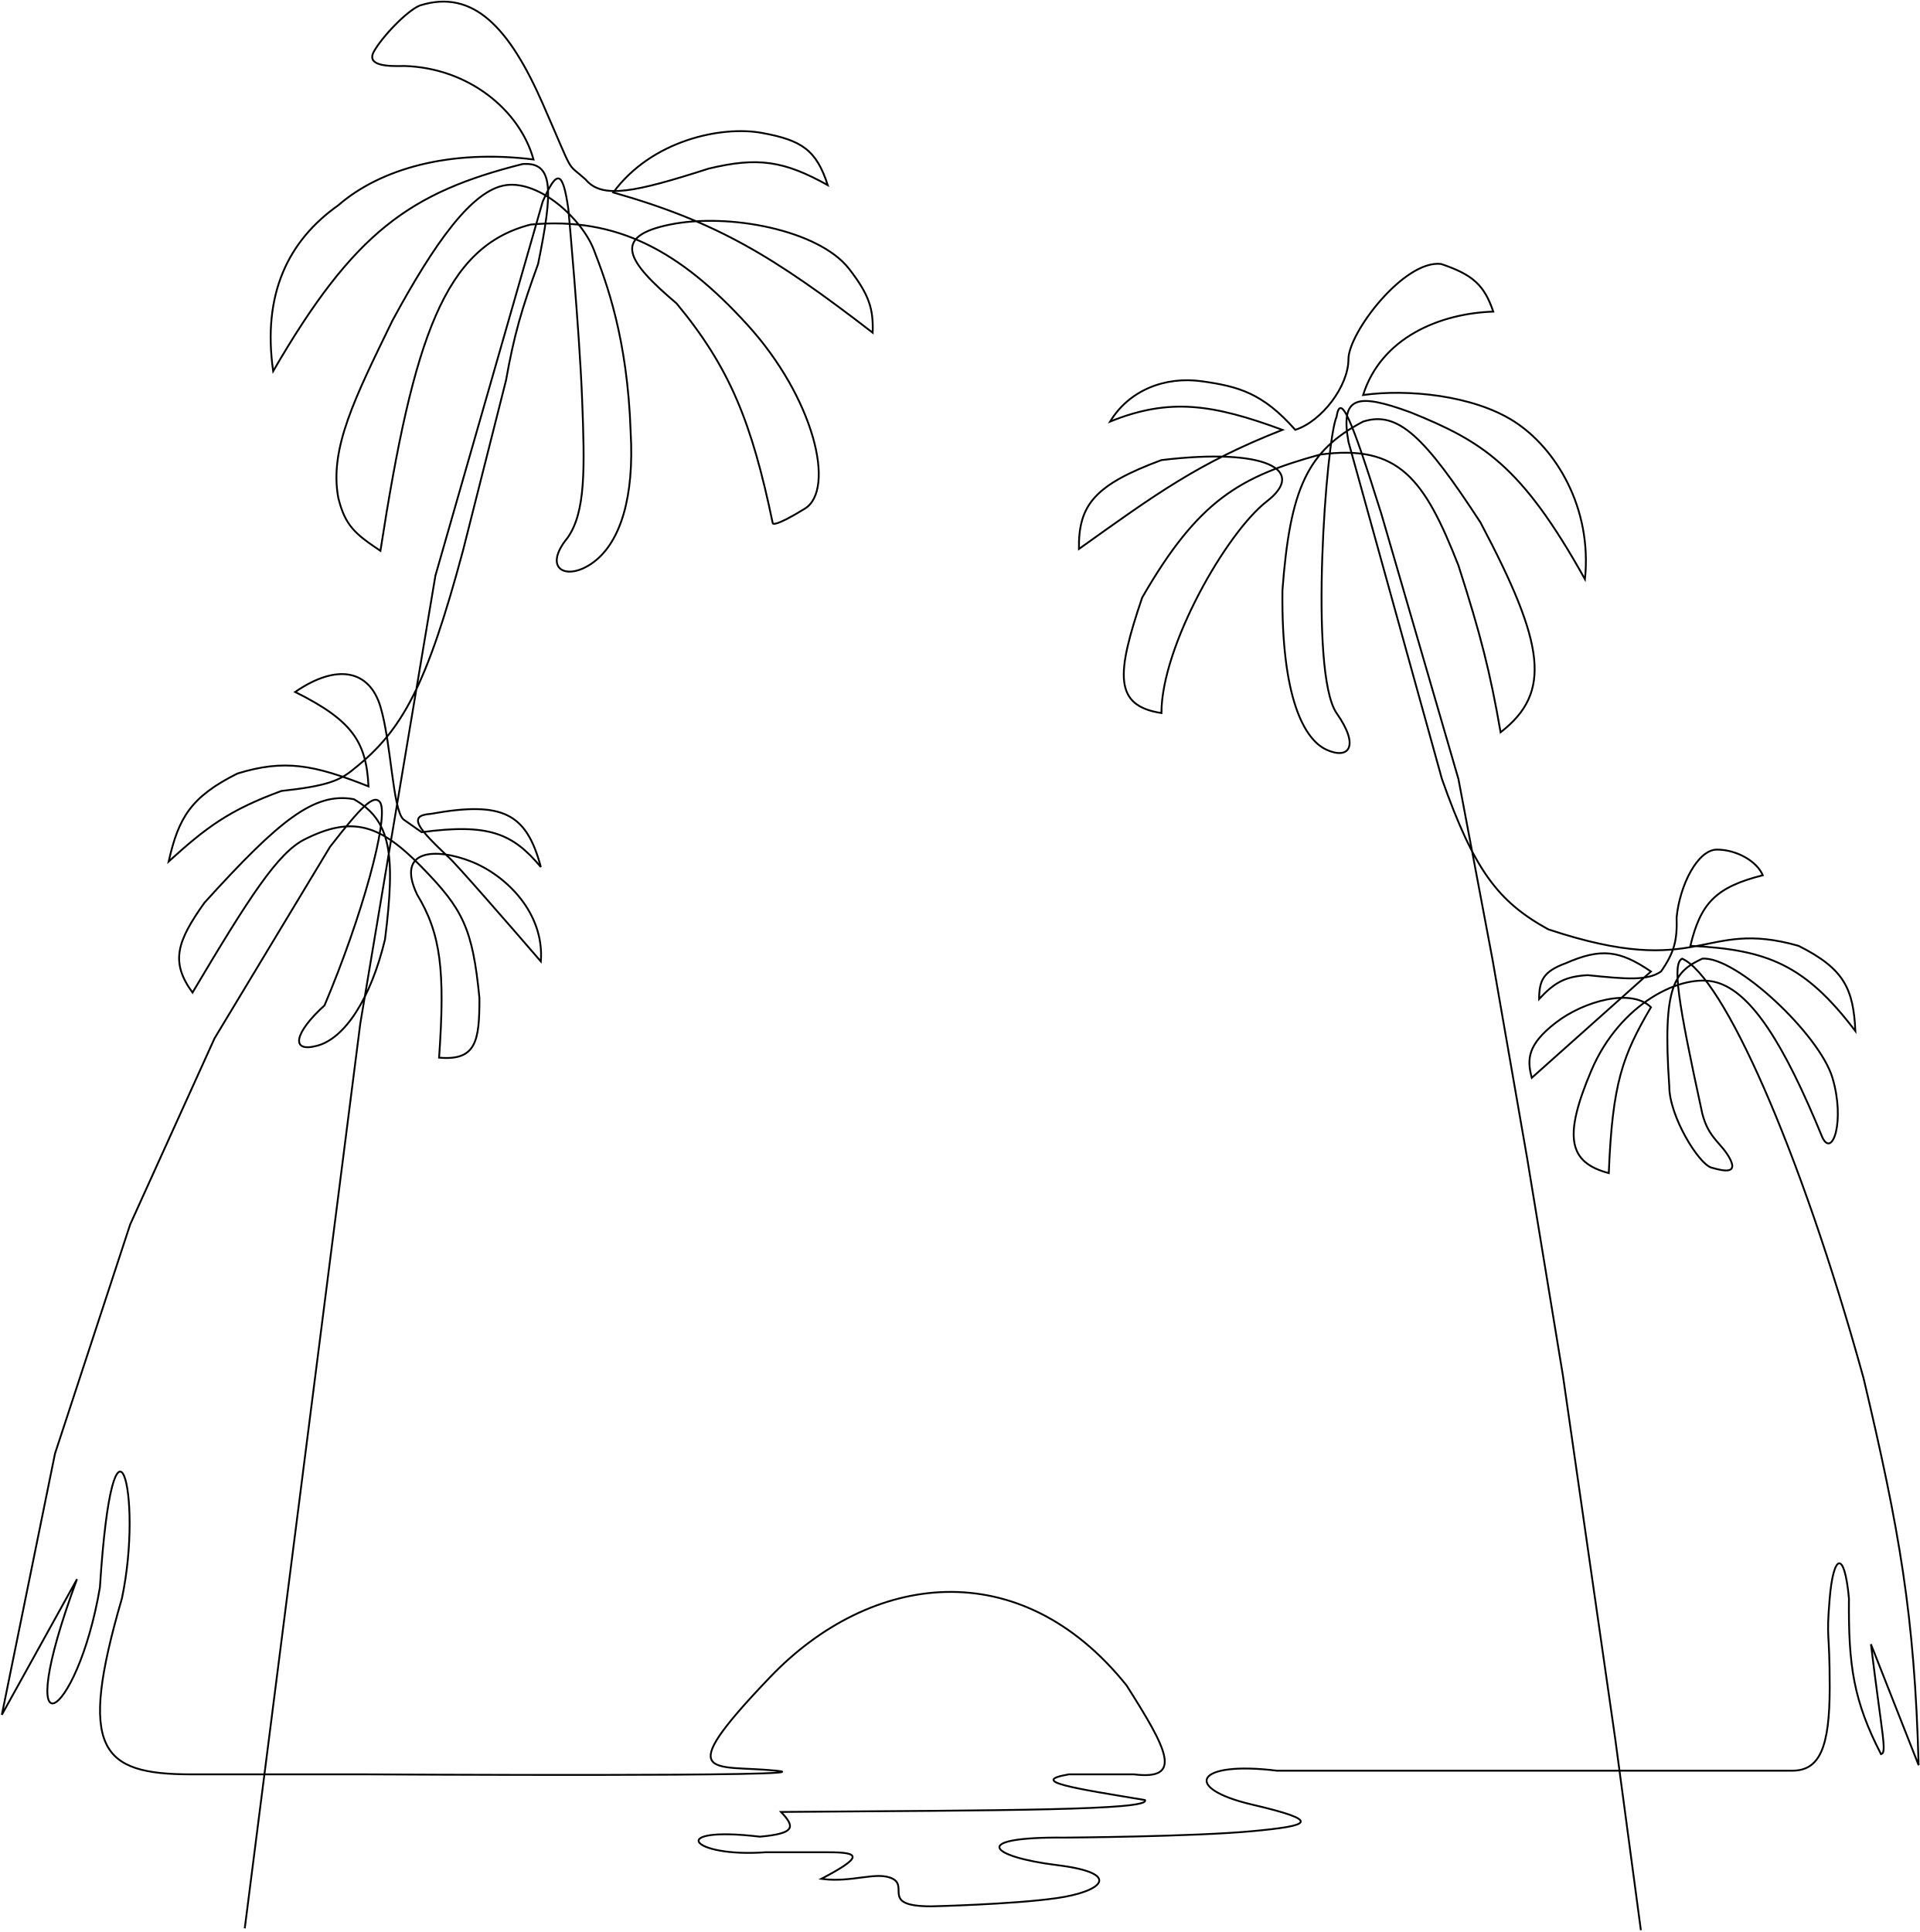
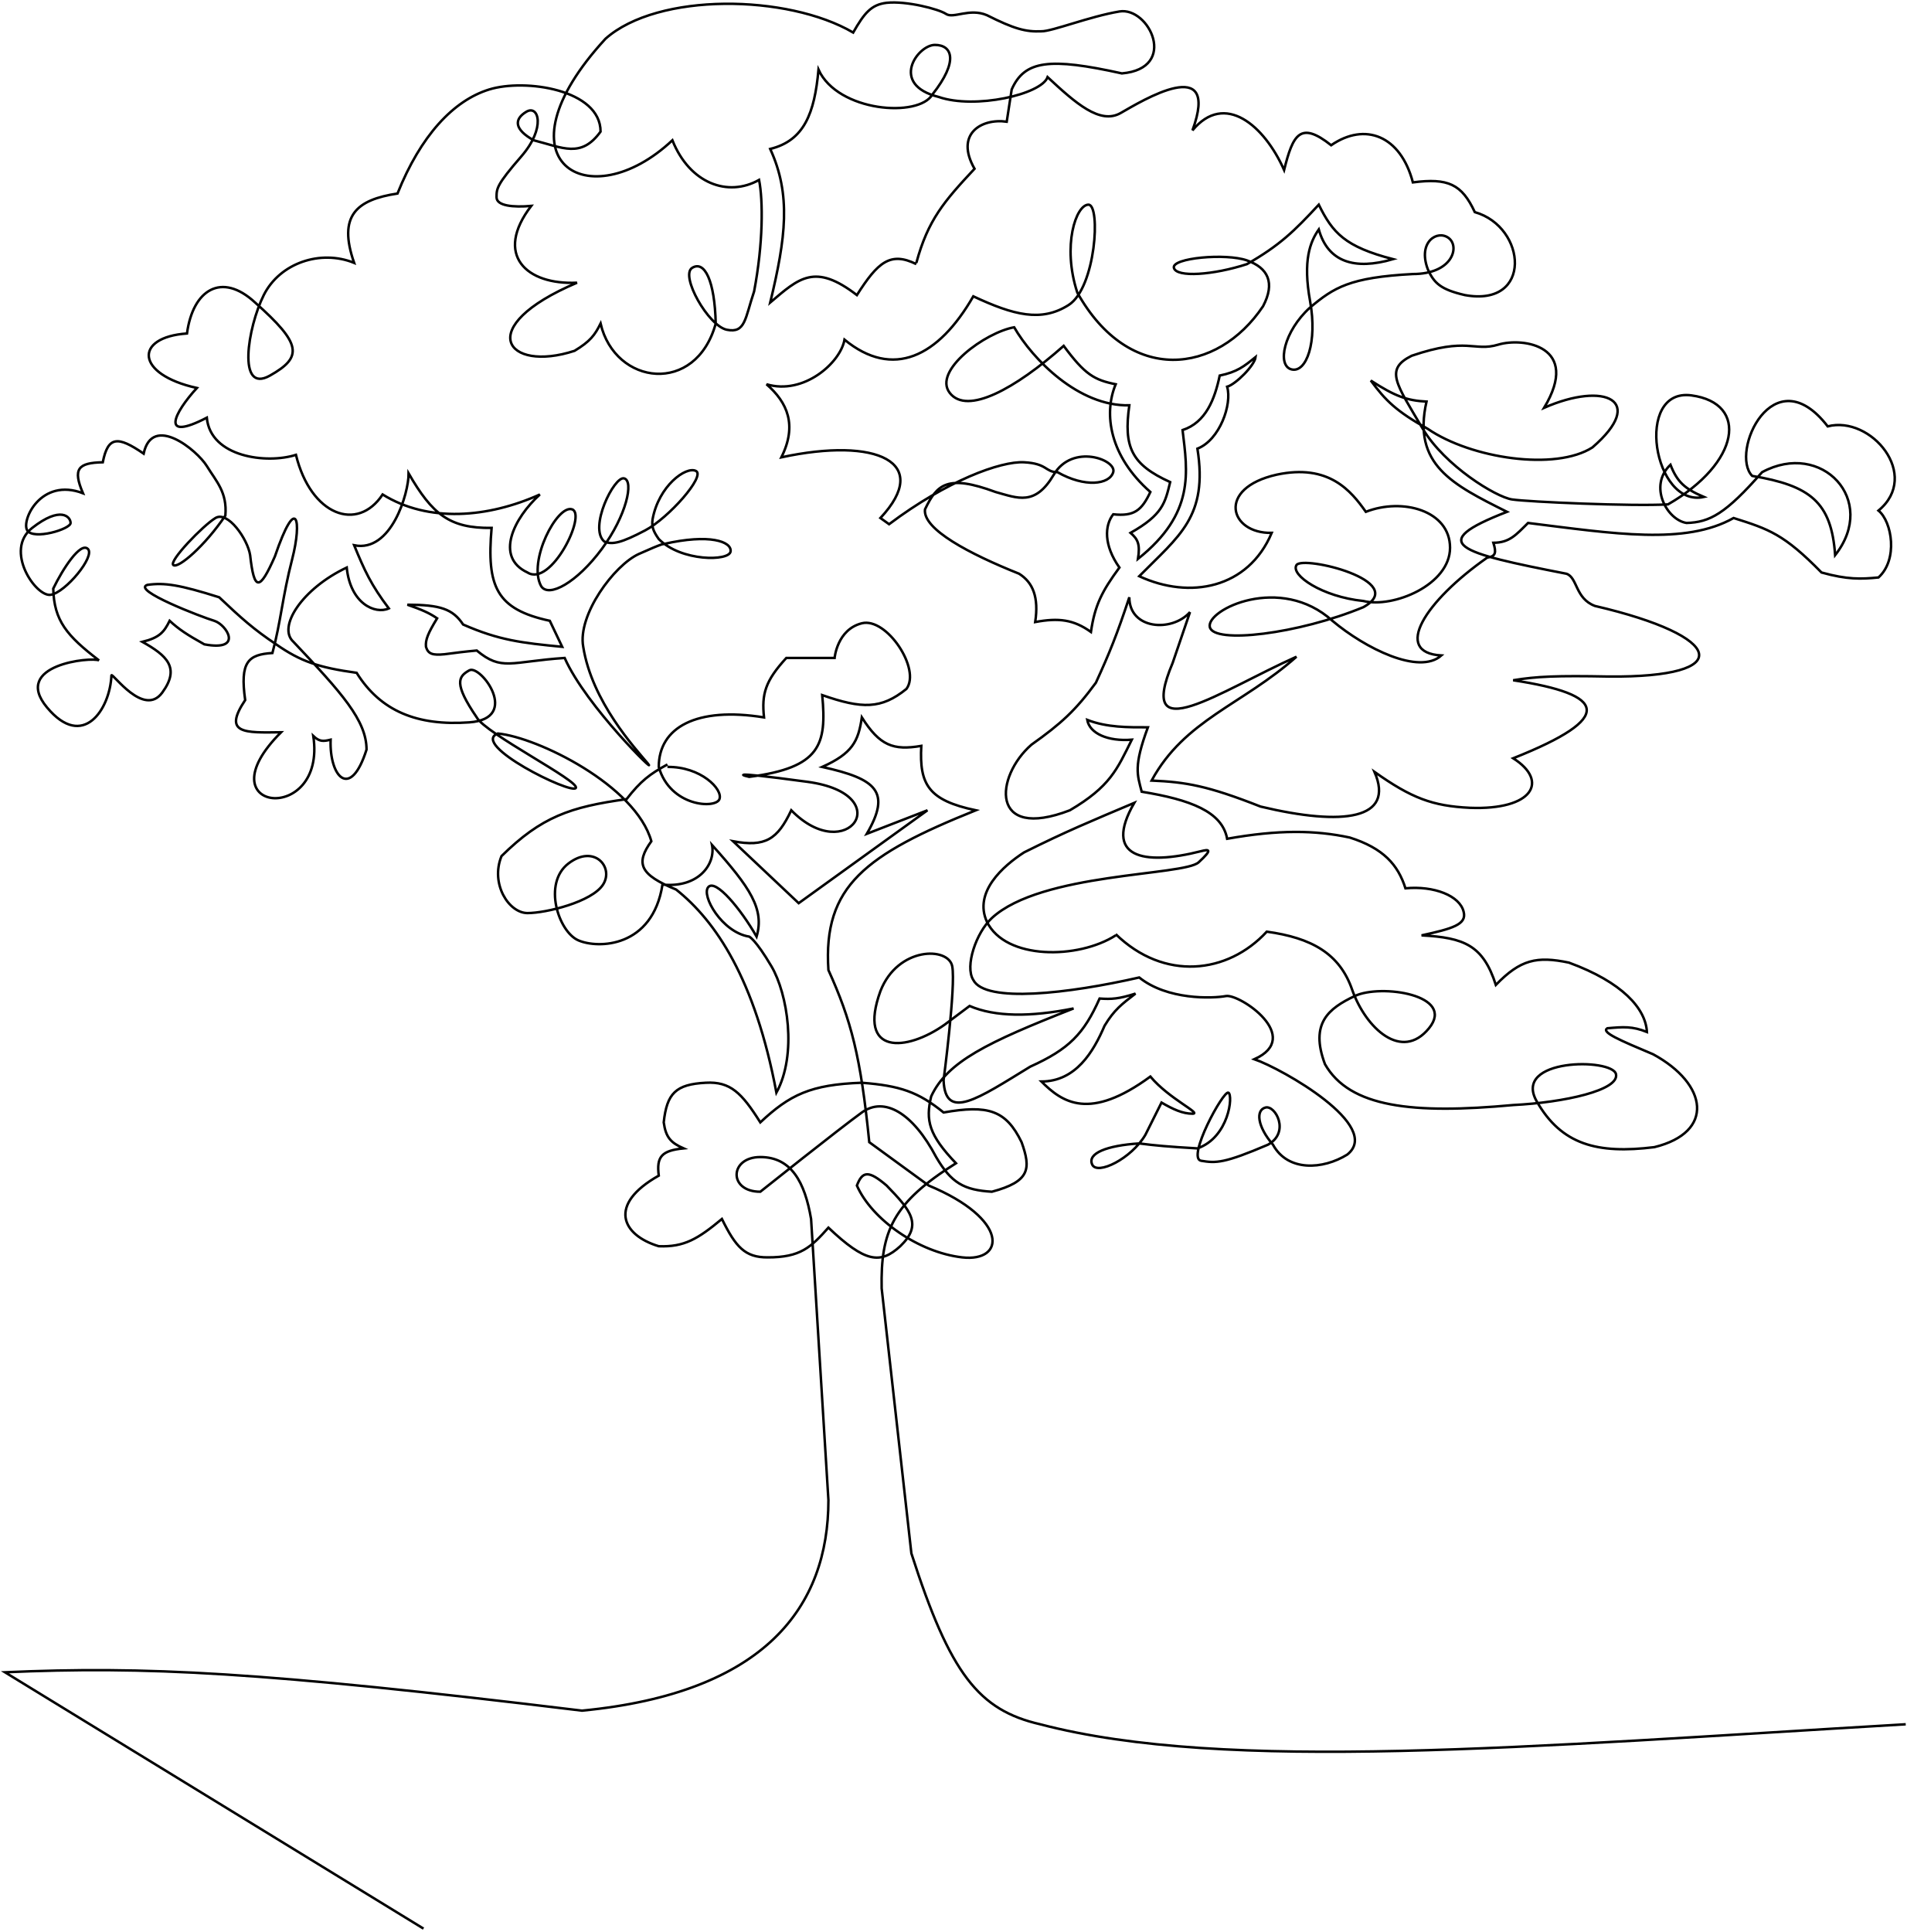
- <svg xmlns="http://www.w3.org/2000/svg" id="test2_svg" width="1047" height="1054" viewBox="0 0 1047 1054" fill="none">
-   <path class="1" d="M133.5 1052L196.5 558.5L237.5 314L296 110C303.942 91.952 306.969 93.118 310 114C310 114 316 179.5 317.5 217.5C319 255.5 319.5 279.5 309.5 293.5C295.405 310.741 309.5 317.5 324 306.5C338.5 295.5 346 271 344 236C342.28 184.035 330.5 153.5 324 136.5C317.5 119.5 294.5 98.448 276 101C257.5 103.552 236.881 132.72 214 175C193.634 216.945 179.569 244.593 184.5 271.5C188.234 286.888 193.816 291.334 207.5 300.5C225.621 183.664 242.5 134.5 289.5 122.5C336.704 118.145 371 137 407.5 177C444 217 456 267 439 277.5C422 288 421.5 285.5 421.5 285.5C410.001 230.16 398 200.5 369 165.5C341.732 142.401 333.5 129 365.5 122.5C397.5 116 446.5 125.5 463 146.5C474.044 160.722 476.431 168.342 476 181.5C421.806 139.698 390.991 121.082 334.5 105C355.477 76.5 393.5 68.5 415.5 72.5C437.5 76.5 445.281 81.914 451.5 101C427.7 87.802 413.527 85.476 386.5 92C346.566 104.808 328.455 108.737 319.5 98C308.127 87.713 314 97.5 296 56.5C278 15.5 258.355 -6.301 229 3C221.826 5.982 208.5 20 204 28C199.5 36 211.525 36.242 220.5 36C255.501 37.004 283.5 60 291 87C245.568 81.33 207.5 92 184.5 112C157.141 131.343 143 160.5 149 202.5C193.115 126.292 223.849 104.965 285 89.5C302.042 88.191 301.716 103.725 293.5 144C284.588 168.529 280.475 182.395 276 207.5L252.5 300.5C232.747 374.018 219.519 398.523 193 419.5C185.351 426.01 177.728 428.879 153.5 431.5C124.808 442.031 112.406 451.486 92 470C97.396 446 104.172 434.674 129.5 422C155.258 414.064 171.244 417.224 201 429C199.777 404.635 192.144 393.026 161 377.5C183.822 361.784 201.5 365.5 207.5 385.5C213.5 405.5 214.088 441.298 220 447L230 454C266.829 449.072 279.658 454.745 295 473C287.131 443.66 274.337 436.907 235 444C221.922 444.871 228.29 452.138 244.5 467.5C247.3 469.5 279.333 506.333 295 524.5C296.992 497.975 276 477.5 257 470C238 462.5 215.659 463.006 227.5 488C240.534 509.539 242.819 529.569 239.5 577C259.785 578.783 261.535 567.871 261.5 544.5C257.785 506.388 252.5 496 230 473C207.5 450 192.41 444.639 166 458C151.515 465.372 136.157 489.065 105 541.5C92.846 524.806 96.437 513.718 111.5 492.5C152.633 447.091 171.538 432.061 193 436C213.096 447.502 215.914 465.485 210 512.5C202.176 545.05 188 566.5 173 570.5C158 574.5 160.708 563.266 177 548.5C197.524 500.038 212 447 207.5 438C204.117 432.528 196.772 440.455 180 462L117 566.5L71 668L30 793L1 935.5L42 861.5C4.645 962.336 42 939.5 54.5 866C61.711 752.915 78.5 815 66.5 872C42.471 954.435 54.5 968 104.5 968C154.5 968 200 968 200 968C200 968 458 969.5 423.5 966C389 962.5 365.5 972 420 915C474.5 858 556 846.5 614.5 919.5C636.548 954.292 645.759 971.361 618.5 968H583C560.664 971.832 585.901 975.583 624.5 982C628.121 987.618 547.362 987.625 426 988.5C433.692 996.618 434.005 1000.24 414.5 1002C363.047 995.87 376.5 1013.5 417.5 1010.5H451.5C469.696 1010.45 470.584 1013.14 448 1025C464.736 1027.34 478.5 1020.5 487 1025C495.5 1029.5 480.5 1040 508 1040C508 1040 552 1039 576.5 1035.5C601 1032 613 1022 576.5 1017.5C540 1013 528 1002 581 1002.5C581 1002.5 651 1002 683 999C715 996 721.5 993.5 683 984.5C644.5 975.5 652 960.5 696.5 966C696.5 966 962.5 966 977.5 966C992.5 966 998 953.5 998 920.5C998 887.5 996 896 998 872C1000 848 1006 845 1008.5 872C1008.15 908.905 1011.06 927.993 1026 957C1029.33 956.115 1026.69 947.839 1020.5 897L1046.5 963C1044.31 881.071 1036.03 834.789 1016.5 752C981.613 625.482 939.5 532.5 917.5 523C912.194 525.614 914.831 544.841 928.5 607.5C931.967 621.13 939 623.5 943.5 632C948 640.5 940.5 639 933.5 637C926.5 635 910.399 608.795 910.5 592.5C906.579 536.66 913.79 530.013 928.5 523C946.987 521.496 992.5 564.5 999.5 588C1006.5 611.5 999.5 632 994 620.5C973.219 569.797 955.5 541.58 936.5 536C917.5 530.42 883.5 547.5 868 584C852.5 620.5 855.687 634.206 877.5 640C879.488 590.674 885 576 900.5 549.5C889.878 538.997 864 546 848.5 558C833 570 832.862 577.975 835.5 588L900.5 530C883.467 518.401 873.33 517.022 854 525.5C841.817 529.995 839.585 534.715 839.5 545C848.223 535.681 853.975 532.708 866 532C887.171 534.176 898.575 535.147 906 530C913.392 519.341 914.879 512.804 914.5 500.5C916.198 482.868 926 463.5 936.5 463.5C947 463.5 958.189 469.653 961.5 477.5C935.979 483.946 927.621 492.618 922 516C963.778 518.048 984.373 526.067 1012 562.5C1010.91 539.478 1005.96 528.485 981 516C927.894 500.859 928.5 534.965 844.5 507C816.874 491.83 804 474.466 786.5 425L735.5 241C731.123 216.376 739.688 214.037 769.5 225C808.284 240.741 829.698 253.449 864.5 316C868.537 276.921 848.5 244.5 826 230C803.5 215.5 767.517 212.143 743.5 215.5C753.291 184.369 785 171 814.5 170C809.595 155.579 803.417 149.844 786 144C765.883 141.676 735.5 181.5 735.5 196C735.5 210.5 721.155 229.743 706.5 234.5C688.749 214.404 675.5 210.806 655.5 208C635.5 205.194 615.851 212.855 605.5 230C637.914 216.855 661.5 220.5 699.5 234.5C653.556 252.551 630.275 269.671 588.5 299.5C588.158 275.368 597.146 264.496 633.5 251C690.694 244.111 713 256.5 691 273.5C669 290.5 633.5 352.5 633.5 389C607.409 385.039 608.838 367.745 623 326C653.623 272.853 676.226 260.041 720 248C762.901 242.217 776.903 261.008 795.5 308.5C807.707 346.499 812.706 366.379 818.5 399.5C846.557 377.74 842.758 351.681 807.5 285C777.053 238.299 762.519 223.848 743.5 230C712.931 246.058 703.667 266.753 699.5 322C698.798 380.988 711.5 403.5 723.5 409C735.5 414.5 742 407.5 729 389C713.762 366.719 723.5 239 729 227.5C731.101 214.119 736.749 227.019 753.5 280.5L795.5 425L814 523L833 632L852.5 750.5L881 948.5L895 1053" stroke="black" />
+ <svg xmlns="http://www.w3.org/2000/svg" id="test2_svg" width="770" height="780" viewBox="0 0 770 780" fill="none">
+   <path class="1" d="M171 778.635L2 675.135C58.789 672.68 104.745 674.815 235 690.635C309.015 683.456 334.5 648.635 334.5 605.635L327.5 492.135C324.975 477.221 319.5 467.135 307 467.135C294.5 467.135 294 481.135 307 481.135C307 481.135 339 455.635 348 449.135C357 442.635 368.5 449.135 378 467.135C384.125 477.587 389.157 480.446 400.5 481.135C415.956 477 416.329 471.852 412.5 461.135C406.156 448.081 398.868 446.009 381 449.135C370.717 440.794 363.364 438.337 348 437.135C327.305 437.849 318.881 442.006 307 453.135C299.507 441.231 294.913 436.582 285 437.135C272.795 437.76 269.27 441.461 268 453.135C268.859 459.215 270.825 461.327 276 463.635C267.123 464.518 265.016 466.993 266 474.635C245.287 486.279 251 498.635 266 503.135C276.242 503.536 281.77 500.215 291.5 492.135C297.052 503.405 300.809 507.716 310 507.635C323.225 507.667 327.448 503.567 334.5 495.635C349.372 509.732 355.438 510.483 363.5 503.135C372.588 494.425 367.853 488.791 358 478.635C350.7 472.404 348.231 472.782 346 478.635C352.032 492.406 371 505.635 388.5 507.635C406 509.635 407.5 492.135 375 478.635L351 461.135C347.541 426.511 343.688 411.891 334.5 391.635C332.239 357.678 349.546 345.028 394 327.135C374.948 323.117 371.165 316.816 372 301.135C360.638 303.069 355.233 301.038 348 289.635C346.575 299.356 344.163 304.168 332 309.635C354.033 314.488 359.886 319.673 350 336.635L374.5 327.135L322.5 364.635L296 339.635C309.05 342.076 313.952 338.878 319.5 327.135C342.089 350.211 363 320.635 326 315.635C289 310.635 302.5 313.635 302.5 313.635C331.36 309.933 333.874 300.617 332 280.635C348.093 286.239 355.827 286.368 366 278.135C371.968 270.169 358 249.135 348 251.635C338 254.135 337 265.635 337 265.635H317.5C308.975 274.931 307.49 280.195 308.5 289.635C281.261 285.234 266 293.635 266 309.635C270.566 325.704 289 326.635 290.5 322.635C292 318.635 282.914 309.444 269.5 309.635M269.5 308.635C262.389 312.489 258.68 315.321 253 322.635C230.281 325.785 218.66 329.723 202.5 345.635C197.901 356.91 205.5 368.635 213 368.635C220.5 368.635 239 364.135 243.5 357.135C248 350.135 239.905 340.644 229.5 348.635C219.095 356.626 225.5 376.135 233.5 379.635C241.5 383.135 263.5 382.635 267.5 357.135C282.333 358.567 289 348.635 287.5 341.135C303.043 358.424 308.731 367.108 305.5 378.135C299.048 366.861 288.977 354.785 286 358.135C283.023 361.485 291.519 376.404 302.5 378.135C302.5 378.135 305 379.135 311.5 390.135C318 401.135 321.963 425.692 313.5 441.135C304.913 395.341 288.958 371.788 273 359.135C258.355 353.136 256.5 348.635 263 339.635C256.739 317.12 217 297.635 201 296.135C189.664 300.546 230.723 320.868 232.5 318.135C234.277 315.402 196 296.135 192.5 289.635C183.17 275.973 185 273.135 189.5 270.635C194 268.135 210.5 290.135 189.5 291.635C168.5 293.135 153.69 287.135 144 271.635C128.582 269.495 121.411 267.029 111.5 260.135C102.476 254.103 97.451 249.606 88.5 241.135C72.477 236.075 66.386 235.149 59.5 236.135C53.002 238.224 81.5 249.135 86.5 250.635C91.5 252.135 98.5 263.135 82.5 260.135C75.534 256.246 72.327 254.149 68.5 250.635C66.235 255.211 64.402 257.428 57.5 259.135C67.266 264.618 72.924 269.538 65.5 279.635C58.076 289.731 45.5 271.635 45 272.635C44.428 286.428 33.477 302.979 19 285.635C4.523 268.29 37 265.135 40 266.635C26.978 256.672 21.812 250.585 21.5 237.635C25.304 229.75 32.5 218.635 35.5 221.635C38.5 224.635 26.5 239.135 20.5 240.135C14.5 241.135 1.5 222.135 13 213.135C24.5 204.135 28.5 208.635 28.5 211.135C28.5 213.635 13.5 218.135 11 214.135C8.5 210.135 16.5 192.635 33.5 199.135C29.296 189.288 31.466 186.836 41.5 186.635C43.588 176.139 47.449 175.892 58 183.135C61.502 166.916 79.579 181.779 83.5 188.135C87.421 194.49 91.779 198.725 91 208.135C82.804 220.308 72 229.635 70 228.135C68 226.635 82 212.135 87 209.135C92 206.135 100 217.635 101 224.135C102.615 238.709 104.797 238.726 111 224.635C119.779 198.979 122 210.135 118 225.635C114 241.135 113.452 250.776 110 263.635C100.229 264.245 96.808 267.145 99 282.635C89.861 296.321 98.766 295.834 113.5 295.635C81.072 327.942 132 333.635 126.5 297.135C129.004 299.535 130.604 299.33 133.5 298.635C132.967 313.692 141.5 323.135 148 302.635C148.007 290.87 137.978 279.728 118.5 259.135C111.877 253.194 122 237.635 140 229.135C141.476 243.73 151.5 248.135 157 245.635C149.836 236.114 147.22 230.414 143 220.135C158.023 223.2 165 199.135 165 191.135C174.539 207.6 181.455 213.347 198.5 213.135C196.456 236.774 200.353 245.985 222 250.635L227 261.135C210.642 259.552 201.53 258.51 187 252.135C182.789 245.778 177.647 244.182 164.5 244.135C170.319 246.184 173.195 247.368 176.5 249.635C172.797 255.707 171.735 258.289 172 261.135C172.873 264.056 174.654 264.599 179.5 264.135C184.545 263.484 187.362 263.095 192.5 262.635C202.637 271.029 206 267.135 228 265.635C236.703 285.302 266.5 314.135 261.5 308.135C256.5 302.135 239 283.286 235.5 261.135C233.13 248.287 248 228.135 258 223.635C268 219.135 268 219.635 268 219.635C286.561 215.386 295.5 218.635 295 222.635C294.5 226.635 275.049 226.779 266 217.635C263.704 214.366 263.089 212.607 263.5 209.635C265.986 196.127 277 188.135 281 190.135C285 192.135 270 209.135 260.5 214.135C251 219.135 247.259 220.014 244 218.635C237.577 213.13 248 192.135 252 193.135C256 194.135 253 208.135 243 221.635C233 235.135 221.572 241.522 218.5 236.635C213 226.635 225 203.635 231 205.635C237 207.635 222.5 237.135 213 231.135C199.63 224.895 207.5 209.135 218 199.635C197.061 209.053 173 211.135 154.5 199.635C144.383 214.988 125.5 208.135 119.5 183.635C107.785 187.382 85 184.635 83.5 168.635C64.286 178.579 70.372 166.584 79.5 156.635C54.645 151.166 54 136.135 75.5 134.635C77.861 116.959 89.5 109.635 103 122.135C121.827 138.883 122.349 144.126 109 151.635C95.651 159.144 100 132.135 106.5 119.135C113 106.135 129.5 100.635 143 106.135C136.312 86.99 144 80.635 160.5 78.135C169.879 54.759 183 40.635 197.5 36.135C212 31.635 242.5 36.135 242.5 53.135C234.667 63.956 227.3 59.649 215.5 56.635C207.606 52.255 207.5 48.135 212.5 45.135C217.5 42.135 220.5 51.635 210.5 63.135C200.5 74.635 200.5 76.135 200.5 79.635C200.5 83.135 207.225 83.773 214.5 83.135C199.364 102.891 212.5 115.135 233 114.135C190.524 132.126 204.5 150.635 232 141.635C238.343 137.799 240.171 135.294 242.5 130.635C248.389 155.656 281 159.635 289 130.635C288.603 113.261 284.496 105.076 279.5 108.135C274.504 111.194 286 131.635 293.5 133.135C301 134.635 300.801 128.608 304.5 117.635C308.179 98.267 308.144 81.009 306.5 72.635C293.965 79.698 278.5 74.135 271.5 56.635C237.781 88.32 198.723 65.388 244.5 15.635C265.627 -3.123 318 -2.365 344.5 13.135C349.024 5.208 351.816 1.868 358 1.135C365.957 0.287 379 3.635 382 5.635C385 7.635 391.5 3.135 398.5 6.135C409.502 11.668 414.186 12.926 420.5 12.635C424.807 12.698 440 6.635 452 4.635C464 2.635 476 27.635 453 29.635C423.772 23.175 413.702 24.35 408.5 36.135L406.5 49.135C396.202 47.681 385.5 54.135 393.5 68.135C381.249 81.246 374.701 88.777 370 106.135M370 106.635C359.468 101.428 354.414 105.908 346 119.135C328.983 106.04 322.628 112.272 311 122.135C317.325 95.955 319.5 78.635 311 60.135C324.707 56.751 328.889 45.764 330.5 28.135C338.319 45.208 371.023 47.629 376.5 38.135C387.187 24.64 384.5 18.135 377.5 18.135C370.5 18.135 359 34.135 379 39.135C393.663 44.221 420.5 38.135 423 31.135C434.329 41.677 444.168 50.39 452.5 45.635C460.832 40.88 493 21.135 481.5 52.635C494.506 36.903 510.5 50.635 518.5 68.635C522.079 54.282 525.003 48.731 537.5 58.635C551.099 49.254 565.5 54.635 570.5 73.635C584.644 71.81 590.233 74.279 595.5 85.635C616.5 91.635 619 124.135 591.5 119.135C581.793 116.896 579.014 114.352 576.5 108.635C572.353 97.545 580.5 92.635 585 96.135C589.5 99.635 586.5 110.635 570.5 110.635C544.882 111.99 538.61 116.117 529 124.135C518.345 133.733 515.5 147.635 521.5 149.135C527.5 150.635 532 138.135 529 121.635C526 105.135 529 97.635 532.5 92.635C536.227 105.858 547 109.135 562.5 104.635C543.082 99.616 538.122 94.052 532.5 82.635C522.577 93.35 516.713 99.069 503.5 106.635C489.995 111.043 475 112.135 474 108.135C473 104.135 495 102.135 503.5 105.135C512 108.135 515 114.135 510 123.635C491.561 151.141 456 155.635 435 118.135C428.781 99.138 434.5 82.635 439.5 82.635C444.5 82.635 442.5 116.135 431.5 123.135C420.5 130.135 409.363 127.282 393 119.635C378.885 144.166 360.5 153.135 341 137.135C339.371 146.451 324.5 159.635 309.5 155.135C317.945 162.444 322 171.635 315.5 184.635C354.073 176.319 376.5 186.635 355.5 209.135L359 211.635C382.4 194.057 404 186.135 413.5 186.635C423 187.135 422 190.635 427 190.635C438.049 196.937 448 195.635 449.5 190.635C451 185.635 433.028 178.873 425.5 191.635C417.972 204.397 411 201.135 402 198.635C382.438 191.419 378.379 195.526 373.5 205.635C372.482 213.668 391.5 223.635 411.5 231.635C417.119 235.184 419.5 241.135 418 251.135C427.502 249.368 433.5 250.135 440.5 255.135C442.086 244.242 445.011 238.653 452 229.135C445.603 220.08 446 212.135 449.5 207.635C457.98 208.532 460.978 206.081 464.5 198.635C448.058 184.197 445.5 167.135 450.5 155.135C441.913 153.401 438.098 151.29 429.5 139.635C409.87 157.025 390.5 167.635 383.5 158.635C376.5 149.635 398 134.135 409.5 132.135C416.985 145.049 435.5 164.135 456 163.635C453.615 180.561 456.88 187.539 472.5 194.635C470.441 203.041 469.53 207.776 456.5 215.135C459.409 217.682 460.449 219.639 459.5 225.635C482.621 207.202 479.501 190.621 477.5 173.635C486.919 170.552 490.5 161.135 492.5 151.635C499.605 150.14 502.256 147.977 507 144.135C506.602 147.527 499 155.135 495.5 156.135C497.59 163.222 492.5 177.635 483.5 181.135C487.844 208.637 476.104 216.309 460 232.635C480.413 242.096 504 237.635 513.5 215.135C496.532 215.516 491 197.135 515.5 191.635C536.53 187.147 545.5 198.135 551.5 206.635C566.342 200.84 585.5 206.135 585.5 221.135C585.5 236.135 562.5 245.635 550.5 242.635C533.848 240.953 521 232.135 523.5 228.135C526 224.135 569.5 234.635 550.5 245.135C524.321 255.956 490 260.135 488.5 253.135C487 246.135 517 231.635 538 250.635C551.306 261.781 573 272.635 582 264.635C562.102 263.481 575.5 242.635 600.5 225.135C604.023 224.617 604.216 223.049 603 219.135C609.534 219.093 612.123 215.966 617 211.135C651.776 215.454 680.5 220.135 700 209.135C714.331 213.663 720.291 215.627 735.5 231.135C745.96 234.038 751.41 233.827 758.5 233.135C766.474 225.963 764 210.635 758.5 206.135C775.773 191.862 755.5 167.635 738 172.135C715.976 143.623 698.384 182.787 707.5 192.135C730.878 196.053 739.5 202.635 741 224.135C758.528 201.892 735.5 177.635 711.5 190.635C696.785 207.383 690.425 210.874 681 211.135C673.04 209.908 665.5 196.135 674.5 187.635C677.247 194.663 680.372 197.375 688 200.635C667.645 205.169 659.705 156.479 683 159.635C706.295 162.79 702.606 186.932 673.5 203.635C659.117 204.458 617 202.635 610.5 201.635C604 200.635 583.5 188.135 574.5 173.135C563.683 154.796 559 149.135 570 143.635C592.772 135.882 595 142.135 605 139.135C615 136.135 638.5 139.635 623.5 164.635C647.981 153.885 665 161.635 643 180.635C628.084 190.203 594 185.135 576.5 173.135C563.681 165.981 559.408 161.621 553.5 153.635C563.281 159.994 568.168 161.732 576 162.135C570.219 187.633 586.5 195.635 608.5 206.635C575.304 219.51 589 223.135 632.5 231.635C637 233.135 636 241.635 644 244.635C696.625 256.857 701.5 273.635 649.5 273.135C628.776 272.727 620.406 273.082 611 274.635C648.651 280.377 652.5 289.635 611 306.135C625.563 315.371 619 327.135 593.5 326.135C578.384 325.408 569.966 322.232 555 311.635C563.312 330.805 542.5 333.635 509 325.635C487.492 317.155 478.73 315.739 465 315.135C478.374 290.563 501.5 284.635 523.5 265.135C492.436 279.039 458.5 303.135 473.5 267.635L480.5 247.135C473.139 255.381 456 254.135 456 241.135C451.02 256.204 448.029 263.566 442.5 275.635C434.338 286.773 428.483 292.134 416.5 300.635C401.716 313.491 399.5 339.635 432 327.135C448.314 317.522 451.034 310.644 457 298.635C447.334 299.397 440 296.135 439 290.635C447.039 293.749 455.5 293.635 463.5 293.635C457.666 309.423 459.204 312.697 461 319.635C480.626 322.853 493.5 327.635 495.5 338.635C516.249 334.934 531 335.135 545 338.135C558.577 342.429 564.5 349.135 567.5 358.635C579.043 357.536 589.5 361.635 591 368.135C592.338 373.238 586.429 374.935 574 377.635C591.231 378.547 598.841 381.623 604 397.635C613.95 387.353 620.54 385.942 633.5 388.635C655.042 396.512 664.5 407.135 665 416.635C659.086 414.276 655.465 414.573 649 415.135C646.441 416.739 653.942 419.919 667.5 425.635C689.639 437.662 692.5 457.135 668 463.135C644.918 465.982 630.5 462.135 620.5 444.635C610.5 427.135 651 427.135 652.5 433.635C654 440.135 631.572 445.115 611 446.135C570.435 449.883 545 447.135 535 429.635C528.801 413.091 536.5 407.135 547 402.135C557.5 397.135 588 401.635 577 415.135C566 428.635 551.5 415.135 546 399.635C540.925 384.895 529.5 378.635 511.5 376.135C495.705 393.291 470 396.135 450.5 377.135M450.5 377.635C435.442 387.313 406 387.635 398.5 372.135C393.036 360.201 405 349.635 413.5 344.135C430.732 335.532 440.543 331.523 458 324.135C445.278 346.174 461.5 349.635 485 343.635C487.975 342.891 490 342.635 484 348.135C478 353.635 420.452 352.226 400.5 370.635C394.152 376.506 389.5 390.135 393 395.635C397.833 405.075 431.5 401.135 460 394.635C471.367 403.771 489.5 403.135 495 402.135C500.5 401.135 526.5 418.635 506.5 427.635C517.811 431.544 558.5 454.635 544 466.135C534.208 472.216 520 473.135 514 462.135C507.612 454.759 507 448.135 511 447.135C515 446.135 521 457.135 512 462.135C494.304 469.699 491 469.635 485 468.635C479 467.635 494 440.135 496 441.135C498 442.135 496.245 459.204 483.5 463.635C471.693 462.943 466.571 462.49 460 461.635C446.857 462.469 439 465.635 441 470.135C443 474.635 456.892 467.756 462.5 458.135C462.724 457.75 469 445.135 469 445.135C473.606 447.819 477.5 449.635 481.5 449.635C485.5 449.635 472 443.635 464.5 434.635C439.939 452.639 429 445.135 420.5 436.635C434.42 436.591 441.5 424.635 446 414.135C449.889 407.671 453.007 405.357 458.5 401.135C451.762 403.298 448.793 403.474 444 403.135C437.634 417.417 431.665 423.561 416 430.635C394.927 443.519 381.676 452.827 381 436.135C381 436.135 386 398.135 384.5 390.135C383 382.135 362.5 382.135 355.5 400.135C346.08 426.071 366 424.635 381.5 413.635L391.5 406.135C401.883 410.583 416 410.635 433.5 407.135C398.528 420.87 382.533 428.608 376 442.635C373.633 452.414 375.105 458.236 386 469.635C360.449 485.642 355.554 497.149 356 520.135L368 627.135C383.704 676.026 395.245 690.417 420 696.135C495.086 715.807 616.5 705.135 769.5 696.135" stroke="black" />
</svg>
